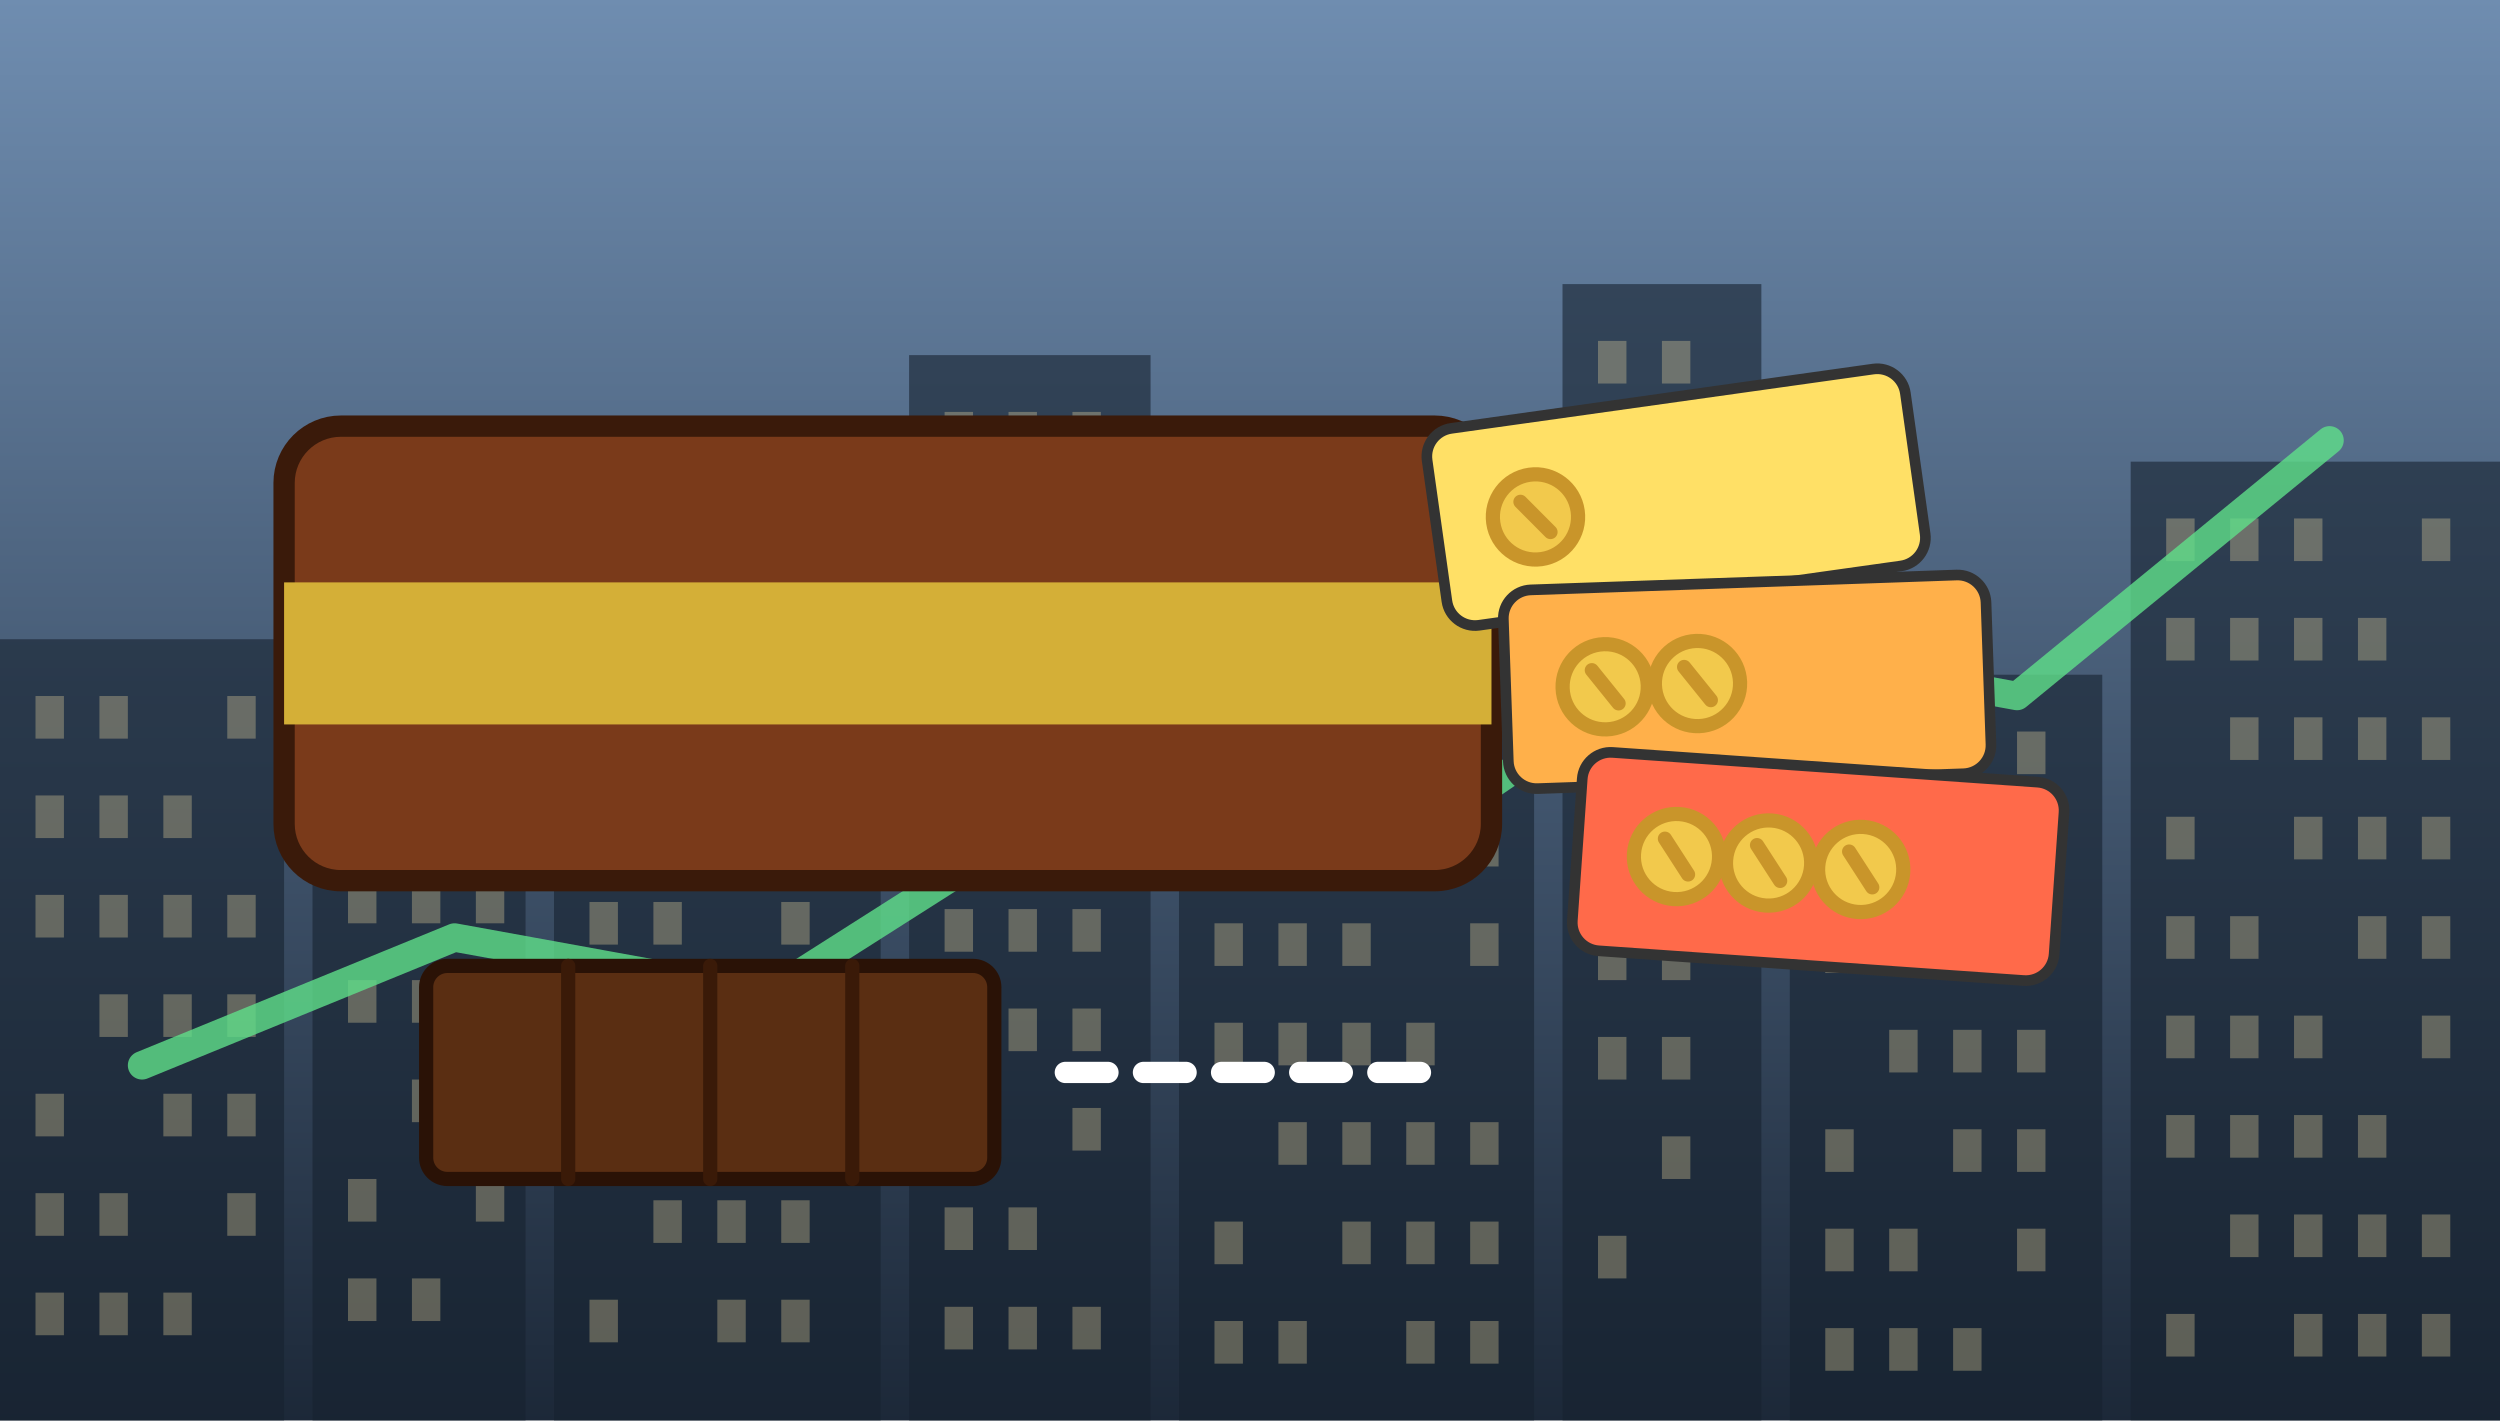
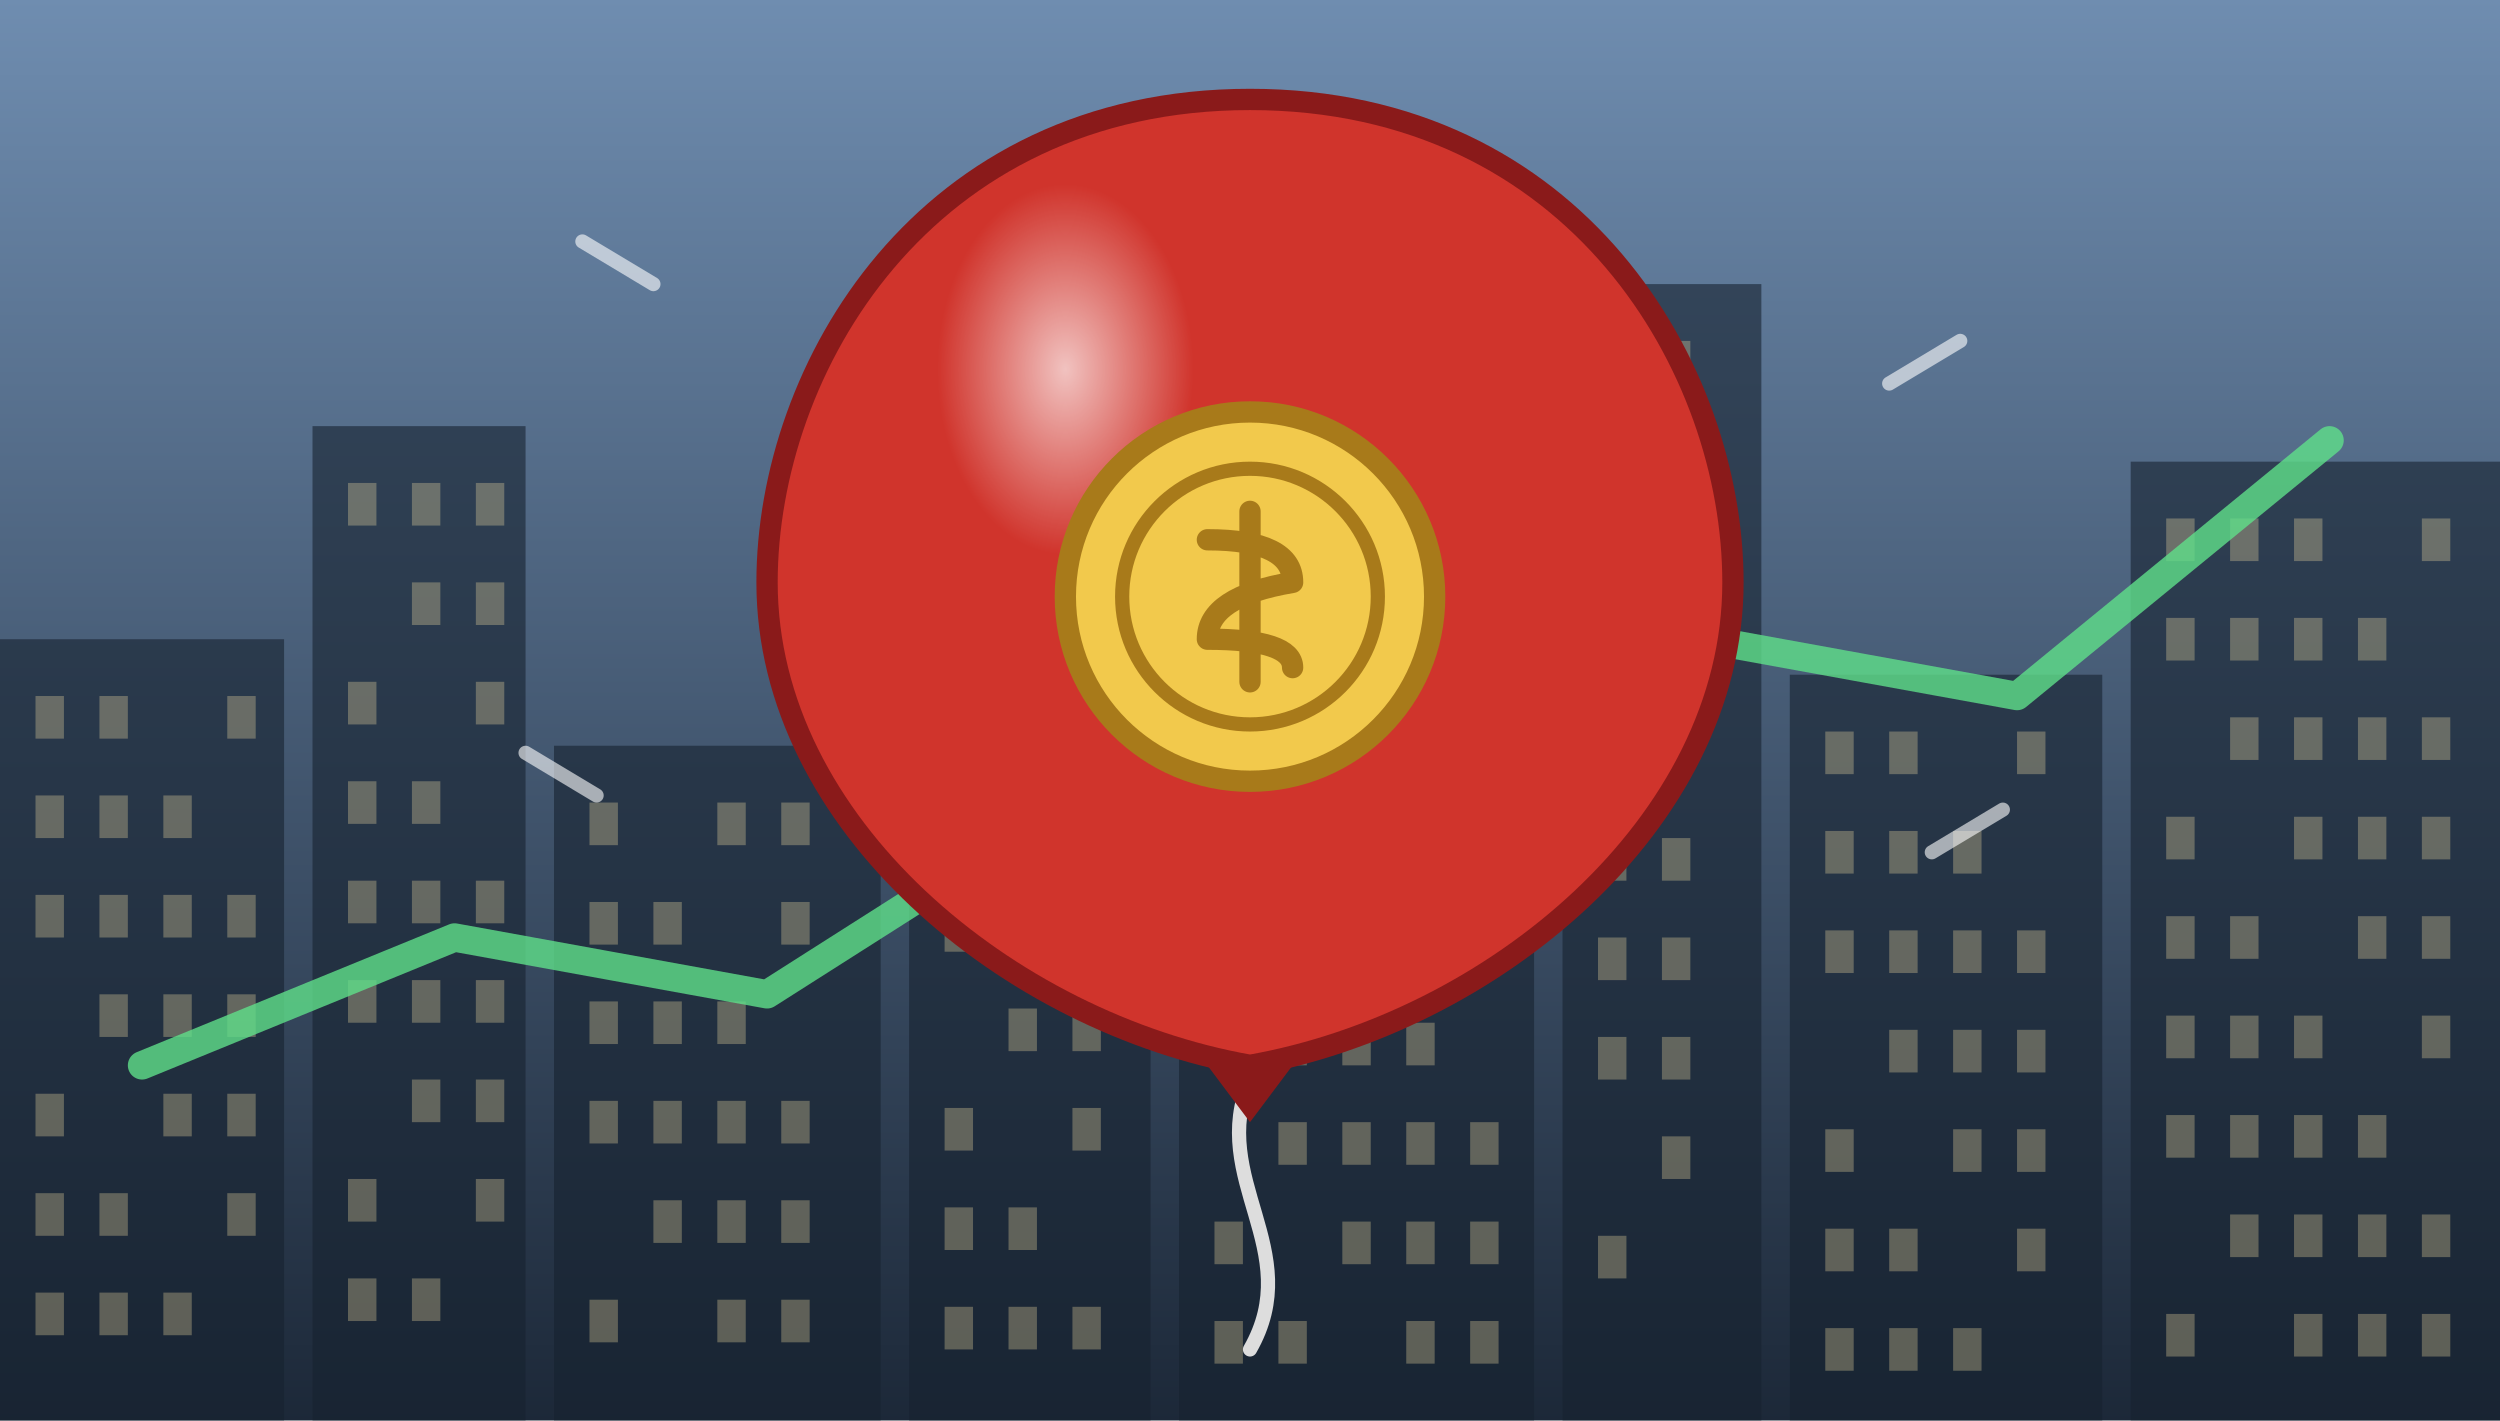
<svg xmlns="http://www.w3.org/2000/svg" viewBox="0 0 352 200" width="352" height="200">
  <defs>
    <linearGradient id="bg" x1="0" y1="0" x2="0" y2="1">
      <stop offset="0.00" stop-color="#6f8db0" stop-opacity="1" />
      <stop offset="1.00" stop-color="#1c2838" stop-opacity="1" />
    </linearGradient>
+     <radialGradient id="shine" cx="0.5" cy="0.5" r="0.5">
+       <stop offset="0.00" stop-color="#ffffff" stop-opacity="0.7" />
+       <stop offset="1.00" stop-color="#ffffff" stop-opacity="0" />
+     </radialGradient>
  </defs>
  <rect x="0" y="0" width="352" height="200" fill="url(#bg)" />
  <rect x="0" y="90" width="40" height="110" fill="#16212f" opacity="0.6" />
  <rect x="5" y="98" width="4" height="6" fill="#ffe9a8" opacity="0.3" />
  <rect x="14" y="98" width="4" height="6" fill="#ffe9a8" opacity="0.3" />
  <rect x="32" y="98" width="4" height="6" fill="#ffe9a8" opacity="0.3" />
  <rect x="5" y="112" width="4" height="6" fill="#ffe9a8" opacity="0.3" />
  <rect x="14" y="112" width="4" height="6" fill="#ffe9a8" opacity="0.3" />
  <rect x="23" y="112" width="4" height="6" fill="#ffe9a8" opacity="0.3" />
  <rect x="5" y="126" width="4" height="6" fill="#ffe9a8" opacity="0.3" />
  <rect x="14" y="126" width="4" height="6" fill="#ffe9a8" opacity="0.3" />
  <rect x="23" y="126" width="4" height="6" fill="#ffe9a8" opacity="0.3" />
  <rect x="32" y="126" width="4" height="6" fill="#ffe9a8" opacity="0.3" />
  <rect x="14" y="140" width="4" height="6" fill="#ffe9a8" opacity="0.3" />
  <rect x="23" y="140" width="4" height="6" fill="#ffe9a8" opacity="0.3" />
  <rect x="32" y="140" width="4" height="6" fill="#ffe9a8" opacity="0.3" />
  <rect x="5" y="154" width="4" height="6" fill="#ffe9a8" opacity="0.3" />
  <rect x="23" y="154" width="4" height="6" fill="#ffe9a8" opacity="0.3" />
  <rect x="32" y="154" width="4" height="6" fill="#ffe9a8" opacity="0.3" />
  <rect x="5" y="168" width="4" height="6" fill="#ffe9a8" opacity="0.3" />
  <rect x="14" y="168" width="4" height="6" fill="#ffe9a8" opacity="0.3" />
  <rect x="32" y="168" width="4" height="6" fill="#ffe9a8" opacity="0.3" />
  <rect x="5" y="182" width="4" height="6" fill="#ffe9a8" opacity="0.3" />
  <rect x="14" y="182" width="4" height="6" fill="#ffe9a8" opacity="0.3" />
  <rect x="23" y="182" width="4" height="6" fill="#ffe9a8" opacity="0.3" />
  <rect x="44" y="60" width="30" height="140" fill="#16212f" opacity="0.6" />
  <rect x="49" y="68" width="4" height="6" fill="#ffe9a8" opacity="0.3" />
  <rect x="58" y="68" width="4" height="6" fill="#ffe9a8" opacity="0.3" />
  <rect x="67" y="68" width="4" height="6" fill="#ffe9a8" opacity="0.3" />
  <rect x="58" y="82" width="4" height="6" fill="#ffe9a8" opacity="0.3" />
  <rect x="67" y="82" width="4" height="6" fill="#ffe9a8" opacity="0.3" />
  <rect x="49" y="96" width="4" height="6" fill="#ffe9a8" opacity="0.3" />
  <rect x="67" y="96" width="4" height="6" fill="#ffe9a8" opacity="0.3" />
  <rect x="49" y="110" width="4" height="6" fill="#ffe9a8" opacity="0.3" />
  <rect x="58" y="110" width="4" height="6" fill="#ffe9a8" opacity="0.3" />
  <rect x="49" y="124" width="4" height="6" fill="#ffe9a8" opacity="0.3" />
  <rect x="58" y="124" width="4" height="6" fill="#ffe9a8" opacity="0.3" />
  <rect x="67" y="124" width="4" height="6" fill="#ffe9a8" opacity="0.3" />
  <rect x="49" y="138" width="4" height="6" fill="#ffe9a8" opacity="0.3" />
  <rect x="58" y="138" width="4" height="6" fill="#ffe9a8" opacity="0.3" />
  <rect x="67" y="138" width="4" height="6" fill="#ffe9a8" opacity="0.3" />
  <rect x="58" y="152" width="4" height="6" fill="#ffe9a8" opacity="0.3" />
  <rect x="67" y="152" width="4" height="6" fill="#ffe9a8" opacity="0.3" />
  <rect x="49" y="166" width="4" height="6" fill="#ffe9a8" opacity="0.3" />
  <rect x="67" y="166" width="4" height="6" fill="#ffe9a8" opacity="0.3" />
  <rect x="49" y="180" width="4" height="6" fill="#ffe9a8" opacity="0.3" />
  <rect x="58" y="180" width="4" height="6" fill="#ffe9a8" opacity="0.3" />
  <rect x="78" y="105" width="46" height="95" fill="#16212f" opacity="0.6" />
  <rect x="83" y="113" width="4" height="6" fill="#ffe9a8" opacity="0.3" />
  <rect x="101" y="113" width="4" height="6" fill="#ffe9a8" opacity="0.3" />
  <rect x="110" y="113" width="4" height="6" fill="#ffe9a8" opacity="0.3" />
  <rect x="83" y="127" width="4" height="6" fill="#ffe9a8" opacity="0.3" />
  <rect x="92" y="127" width="4" height="6" fill="#ffe9a8" opacity="0.3" />
  <rect x="110" y="127" width="4" height="6" fill="#ffe9a8" opacity="0.3" />
  <rect x="83" y="141" width="4" height="6" fill="#ffe9a8" opacity="0.3" />
  <rect x="92" y="141" width="4" height="6" fill="#ffe9a8" opacity="0.3" />
  <rect x="101" y="141" width="4" height="6" fill="#ffe9a8" opacity="0.3" />
  <rect x="83" y="155" width="4" height="6" fill="#ffe9a8" opacity="0.3" />
  <rect x="92" y="155" width="4" height="6" fill="#ffe9a8" opacity="0.3" />
  <rect x="101" y="155" width="4" height="6" fill="#ffe9a8" opacity="0.3" />
  <rect x="110" y="155" width="4" height="6" fill="#ffe9a8" opacity="0.3" />
  <rect x="92" y="169" width="4" height="6" fill="#ffe9a8" opacity="0.3" />
  <rect x="101" y="169" width="4" height="6" fill="#ffe9a8" opacity="0.3" />
  <rect x="110" y="169" width="4" height="6" fill="#ffe9a8" opacity="0.3" />
  <rect x="83" y="183" width="4" height="6" fill="#ffe9a8" opacity="0.3" />
  <rect x="101" y="183" width="4" height="6" fill="#ffe9a8" opacity="0.3" />
  <rect x="110" y="183" width="4" height="6" fill="#ffe9a8" opacity="0.3" />
  <rect x="128" y="50" width="34" height="150" fill="#16212f" opacity="0.6" />
  <rect x="133" y="58" width="4" height="6" fill="#ffe9a8" opacity="0.3" />
  <rect x="142" y="58" width="4" height="6" fill="#ffe9a8" opacity="0.3" />
  <rect x="151" y="58" width="4" height="6" fill="#ffe9a8" opacity="0.3" />
  <rect x="142" y="72" width="4" height="6" fill="#ffe9a8" opacity="0.3" />
  <rect x="151" y="72" width="4" height="6" fill="#ffe9a8" opacity="0.3" />
  <rect x="133" y="86" width="4" height="6" fill="#ffe9a8" opacity="0.3" />
  <rect x="151" y="86" width="4" height="6" fill="#ffe9a8" opacity="0.3" />
  <rect x="133" y="100" width="4" height="6" fill="#ffe9a8" opacity="0.3" />
  <rect x="142" y="100" width="4" height="6" fill="#ffe9a8" opacity="0.3" />
  <rect x="133" y="114" width="4" height="6" fill="#ffe9a8" opacity="0.3" />
  <rect x="142" y="114" width="4" height="6" fill="#ffe9a8" opacity="0.3" />
  <rect x="151" y="114" width="4" height="6" fill="#ffe9a8" opacity="0.3" />
  <rect x="133" y="128" width="4" height="6" fill="#ffe9a8" opacity="0.3" />
  <rect x="142" y="128" width="4" height="6" fill="#ffe9a8" opacity="0.3" />
  <rect x="151" y="128" width="4" height="6" fill="#ffe9a8" opacity="0.3" />
  <rect x="142" y="142" width="4" height="6" fill="#ffe9a8" opacity="0.3" />
  <rect x="151" y="142" width="4" height="6" fill="#ffe9a8" opacity="0.3" />
  <rect x="133" y="156" width="4" height="6" fill="#ffe9a8" opacity="0.3" />
  <rect x="151" y="156" width="4" height="6" fill="#ffe9a8" opacity="0.3" />
  <rect x="133" y="170" width="4" height="6" fill="#ffe9a8" opacity="0.3" />
  <rect x="142" y="170" width="4" height="6" fill="#ffe9a8" opacity="0.3" />
  <rect x="133" y="184" width="4" height="6" fill="#ffe9a8" opacity="0.3" />
  <rect x="142" y="184" width="4" height="6" fill="#ffe9a8" opacity="0.3" />
  <rect x="151" y="184" width="4" height="6" fill="#ffe9a8" opacity="0.3" />
  <rect x="166" y="80" width="50" height="120" fill="#16212f" opacity="0.6" />
  <rect x="180" y="88" width="4" height="6" fill="#ffe9a8" opacity="0.3" />
  <rect x="189" y="88" width="4" height="6" fill="#ffe9a8" opacity="0.3" />
  <rect x="198" y="88" width="4" height="6" fill="#ffe9a8" opacity="0.3" />
  <rect x="207" y="88" width="4" height="6" fill="#ffe9a8" opacity="0.3" />
  <rect x="171" y="102" width="4" height="6" fill="#ffe9a8" opacity="0.3" />
  <rect x="189" y="102" width="4" height="6" fill="#ffe9a8" opacity="0.3" />
  <rect x="198" y="102" width="4" height="6" fill="#ffe9a8" opacity="0.3" />
  <rect x="207" y="102" width="4" height="6" fill="#ffe9a8" opacity="0.3" />
  <rect x="171" y="116" width="4" height="6" fill="#ffe9a8" opacity="0.3" />
  <rect x="180" y="116" width="4" height="6" fill="#ffe9a8" opacity="0.3" />
  <rect x="198" y="116" width="4" height="6" fill="#ffe9a8" opacity="0.3" />
  <rect x="207" y="116" width="4" height="6" fill="#ffe9a8" opacity="0.3" />
  <rect x="171" y="130" width="4" height="6" fill="#ffe9a8" opacity="0.3" />
  <rect x="180" y="130" width="4" height="6" fill="#ffe9a8" opacity="0.3" />
  <rect x="189" y="130" width="4" height="6" fill="#ffe9a8" opacity="0.3" />
  <rect x="207" y="130" width="4" height="6" fill="#ffe9a8" opacity="0.3" />
  <rect x="171" y="144" width="4" height="6" fill="#ffe9a8" opacity="0.3" />
  <rect x="180" y="144" width="4" height="6" fill="#ffe9a8" opacity="0.3" />
  <rect x="189" y="144" width="4" height="6" fill="#ffe9a8" opacity="0.3" />
  <rect x="198" y="144" width="4" height="6" fill="#ffe9a8" opacity="0.3" />
  <rect x="180" y="158" width="4" height="6" fill="#ffe9a8" opacity="0.3" />
  <rect x="189" y="158" width="4" height="6" fill="#ffe9a8" opacity="0.3" />
  <rect x="198" y="158" width="4" height="6" fill="#ffe9a8" opacity="0.3" />
  <rect x="207" y="158" width="4" height="6" fill="#ffe9a8" opacity="0.3" />
  <rect x="171" y="172" width="4" height="6" fill="#ffe9a8" opacity="0.3" />
  <rect x="189" y="172" width="4" height="6" fill="#ffe9a8" opacity="0.3" />
  <rect x="198" y="172" width="4" height="6" fill="#ffe9a8" opacity="0.3" />
  <rect x="207" y="172" width="4" height="6" fill="#ffe9a8" opacity="0.3" />
  <rect x="171" y="186" width="4" height="6" fill="#ffe9a8" opacity="0.3" />
  <rect x="180" y="186" width="4" height="6" fill="#ffe9a8" opacity="0.3" />
  <rect x="198" y="186" width="4" height="6" fill="#ffe9a8" opacity="0.3" />
  <rect x="207" y="186" width="4" height="6" fill="#ffe9a8" opacity="0.3" />
  <rect x="220" y="40" width="28" height="160" fill="#16212f" opacity="0.6" />
  <rect x="225" y="48" width="4" height="6" fill="#ffe9a8" opacity="0.3" />
  <rect x="234" y="48" width="4" height="6" fill="#ffe9a8" opacity="0.3" />
  <rect x="225" y="62" width="4" height="6" fill="#ffe9a8" opacity="0.3" />
  <rect x="234" y="62" width="4" height="6" fill="#ffe9a8" opacity="0.3" />
  <rect x="225" y="76" width="4" height="6" fill="#ffe9a8" opacity="0.3" />
  <rect x="234" y="76" width="4" height="6" fill="#ffe9a8" opacity="0.3" />
  <rect x="234" y="90" width="4" height="6" fill="#ffe9a8" opacity="0.3" />
  <rect x="225" y="104" width="4" height="6" fill="#ffe9a8" opacity="0.3" />
  <rect x="225" y="118" width="4" height="6" fill="#ffe9a8" opacity="0.3" />
  <rect x="234" y="118" width="4" height="6" fill="#ffe9a8" opacity="0.3" />
  <rect x="225" y="132" width="4" height="6" fill="#ffe9a8" opacity="0.3" />
  <rect x="234" y="132" width="4" height="6" fill="#ffe9a8" opacity="0.3" />
  <rect x="225" y="146" width="4" height="6" fill="#ffe9a8" opacity="0.3" />
  <rect x="234" y="146" width="4" height="6" fill="#ffe9a8" opacity="0.3" />
  <rect x="234" y="160" width="4" height="6" fill="#ffe9a8" opacity="0.3" />
  <rect x="225" y="174" width="4" height="6" fill="#ffe9a8" opacity="0.3" />
  <rect x="252" y="95" width="44" height="105" fill="#16212f" opacity="0.6" />
  <rect x="257" y="103" width="4" height="6" fill="#ffe9a8" opacity="0.3" />
  <rect x="266" y="103" width="4" height="6" fill="#ffe9a8" opacity="0.3" />
  <rect x="284" y="103" width="4" height="6" fill="#ffe9a8" opacity="0.3" />
  <rect x="257" y="117" width="4" height="6" fill="#ffe9a8" opacity="0.3" />
  <rect x="266" y="117" width="4" height="6" fill="#ffe9a8" opacity="0.3" />
  <rect x="275" y="117" width="4" height="6" fill="#ffe9a8" opacity="0.3" />
  <rect x="257" y="131" width="4" height="6" fill="#ffe9a8" opacity="0.3" />
  <rect x="266" y="131" width="4" height="6" fill="#ffe9a8" opacity="0.3" />
  <rect x="275" y="131" width="4" height="6" fill="#ffe9a8" opacity="0.3" />
  <rect x="284" y="131" width="4" height="6" fill="#ffe9a8" opacity="0.3" />
  <rect x="266" y="145" width="4" height="6" fill="#ffe9a8" opacity="0.3" />
  <rect x="275" y="145" width="4" height="6" fill="#ffe9a8" opacity="0.3" />
  <rect x="284" y="145" width="4" height="6" fill="#ffe9a8" opacity="0.3" />
  <rect x="257" y="159" width="4" height="6" fill="#ffe9a8" opacity="0.3" />
  <rect x="275" y="159" width="4" height="6" fill="#ffe9a8" opacity="0.3" />
  <rect x="284" y="159" width="4" height="6" fill="#ffe9a8" opacity="0.3" />
  <rect x="257" y="173" width="4" height="6" fill="#ffe9a8" opacity="0.3" />
  <rect x="266" y="173" width="4" height="6" fill="#ffe9a8" opacity="0.3" />
  <rect x="284" y="173" width="4" height="6" fill="#ffe9a8" opacity="0.3" />
  <rect x="257" y="187" width="4" height="6" fill="#ffe9a8" opacity="0.3" />
  <rect x="266" y="187" width="4" height="6" fill="#ffe9a8" opacity="0.3" />
  <rect x="275" y="187" width="4" height="6" fill="#ffe9a8" opacity="0.3" />
  <rect x="300" y="65" width="52" height="135" fill="#16212f" opacity="0.6" />
  <rect x="305" y="73" width="4" height="6" fill="#ffe9a8" opacity="0.3" />
  <rect x="314" y="73" width="4" height="6" fill="#ffe9a8" opacity="0.3" />
  <rect x="323" y="73" width="4" height="6" fill="#ffe9a8" opacity="0.3" />
  <rect x="341" y="73" width="4" height="6" fill="#ffe9a8" opacity="0.3" />
  <rect x="305" y="87" width="4" height="6" fill="#ffe9a8" opacity="0.3" />
  <rect x="314" y="87" width="4" height="6" fill="#ffe9a8" opacity="0.3" />
  <rect x="323" y="87" width="4" height="6" fill="#ffe9a8" opacity="0.3" />
  <rect x="332" y="87" width="4" height="6" fill="#ffe9a8" opacity="0.3" />
  <rect x="314" y="101" width="4" height="6" fill="#ffe9a8" opacity="0.3" />
  <rect x="323" y="101" width="4" height="6" fill="#ffe9a8" opacity="0.3" />
  <rect x="332" y="101" width="4" height="6" fill="#ffe9a8" opacity="0.3" />
  <rect x="341" y="101" width="4" height="6" fill="#ffe9a8" opacity="0.3" />
  <rect x="305" y="115" width="4" height="6" fill="#ffe9a8" opacity="0.3" />
  <rect x="323" y="115" width="4" height="6" fill="#ffe9a8" opacity="0.3" />
  <rect x="332" y="115" width="4" height="6" fill="#ffe9a8" opacity="0.3" />
  <rect x="341" y="115" width="4" height="6" fill="#ffe9a8" opacity="0.3" />
  <rect x="305" y="129" width="4" height="6" fill="#ffe9a8" opacity="0.3" />
  <rect x="314" y="129" width="4" height="6" fill="#ffe9a8" opacity="0.3" />
  <rect x="332" y="129" width="4" height="6" fill="#ffe9a8" opacity="0.3" />
  <rect x="341" y="129" width="4" height="6" fill="#ffe9a8" opacity="0.3" />
  <rect x="305" y="143" width="4" height="6" fill="#ffe9a8" opacity="0.3" />
  <rect x="314" y="143" width="4" height="6" fill="#ffe9a8" opacity="0.3" />
  <rect x="323" y="143" width="4" height="6" fill="#ffe9a8" opacity="0.3" />
  <rect x="341" y="143" width="4" height="6" fill="#ffe9a8" opacity="0.3" />
  <rect x="305" y="157" width="4" height="6" fill="#ffe9a8" opacity="0.3" />
  <rect x="314" y="157" width="4" height="6" fill="#ffe9a8" opacity="0.3" />
  <rect x="323" y="157" width="4" height="6" fill="#ffe9a8" opacity="0.3" />
  <rect x="332" y="157" width="4" height="6" fill="#ffe9a8" opacity="0.3" />
  <rect x="314" y="171" width="4" height="6" fill="#ffe9a8" opacity="0.3" />
  <rect x="323" y="171" width="4" height="6" fill="#ffe9a8" opacity="0.3" />
  <rect x="332" y="171" width="4" height="6" fill="#ffe9a8" opacity="0.3" />
  <rect x="341" y="171" width="4" height="6" fill="#ffe9a8" opacity="0.3" />
  <rect x="305" y="185" width="4" height="6" fill="#ffe9a8" opacity="0.3" />
  <rect x="323" y="185" width="4" height="6" fill="#ffe9a8" opacity="0.3" />
  <rect x="332" y="185" width="4" height="6" fill="#ffe9a8" opacity="0.3" />
  <rect x="341" y="185" width="4" height="6" fill="#ffe9a8" opacity="0.3" />
  <path d="M20 150 64 132 108 140 152 112 196 120 240 90 284 98 328 62" fill="none" stroke="#5fe08a" stroke-width="4" stroke-linecap="round" stroke-linejoin="round" opacity="0.8" />
-   <rect x="40" y="60" width="170" height="64" fill="#7a3a1a" rx="8" stroke="#3a1a0a" stroke-width="3" />
-   <rect x="40" y="82" width="170" height="20" fill="#d4af37" />
-   <rect x="60" y="136" width="80" height="30" fill="#5a2e12" rx="3" stroke="#2a1206" stroke-width="2" />
-   <path d="M80 136 L80 166" fill="none" stroke="#3a1a08" stroke-width="2" stroke-linecap="round" stroke-linejoin="round" />
-   <path d="M100 136 L100 166" fill="none" stroke="#3a1a08" stroke-width="2" stroke-linecap="round" stroke-linejoin="round" />
-   <path d="M120 136 L120 166" fill="none" stroke="#3a1a08" stroke-width="2" stroke-linecap="round" stroke-linejoin="round" />
-   <path d="M150 151 L200 151" fill="none" stroke="#ffffff" stroke-width="3" stroke-linecap="round" stroke-linejoin="round" stroke-dasharray="6 5" />
-   <g transform="translate(236 70) rotate(-8)" opacity="1">
-     <rect x="-34" y="-14" width="68" height="28" fill="#ffe066" rx="4" stroke="#333" stroke-width="1.5" />
-     <circle cx="-20.0" cy="0.0" r="6.0" fill="#f2c94c" stroke="#c9952a" stroke-width="2" />
-     <path d="M-21.8 -2.4 L-18.2 2.4" fill="none" stroke="#c9952a" stroke-width="2" stroke-linecap="round" stroke-linejoin="round" />
-   </g>
-   <g transform="translate(246 96) rotate(-2)" opacity="1">
-     <rect x="-34" y="-14" width="68" height="28" fill="#ffb04a" rx="4" stroke="#333" stroke-width="1.5" />
-     <circle cx="-20.0" cy="0.0" r="6.0" fill="#f2c94c" stroke="#c9952a" stroke-width="2" />
-     <path d="M-21.8 -2.4 L-18.2 2.4" fill="none" stroke="#c9952a" stroke-width="2" stroke-linecap="round" stroke-linejoin="round" />
-     <circle cx="-7.0" cy="0.0" r="6.0" fill="#f2c94c" stroke="#c9952a" stroke-width="2" />
-     <path d="M-8.8 -2.4 L-5.2 2.4" fill="none" stroke="#c9952a" stroke-width="2" stroke-linecap="round" stroke-linejoin="round" />
-   </g>
-   <g transform="translate(256 122) rotate(4)" opacity="1">
-     <rect x="-34" y="-14" width="68" height="28" fill="#ff6a4a" rx="4" stroke="#333" stroke-width="1.5" />
-     <circle cx="-20.0" cy="0.0" r="6.0" fill="#f2c94c" stroke="#c9952a" stroke-width="2" />
-     <path d="M-21.8 -2.4 L-18.2 2.4" fill="none" stroke="#c9952a" stroke-width="2" stroke-linecap="round" stroke-linejoin="round" />
-     <circle cx="-7.0" cy="0.0" r="6.0" fill="#f2c94c" stroke="#c9952a" stroke-width="2" />
-     <path d="M-8.8 -2.4 L-5.2 2.4" fill="none" stroke="#c9952a" stroke-width="2" stroke-linecap="round" stroke-linejoin="round" />
-     <circle cx="6.0" cy="0.0" r="6.0" fill="#f2c94c" stroke="#c9952a" stroke-width="2" />
-     <path d="M4.2 -2.4 L7.8 2.4" fill="none" stroke="#c9952a" stroke-width="2" stroke-linecap="round" stroke-linejoin="round" />
-   </g>
+   <path d="M176 152 C 170 166 184 176 176 190" fill="none" stroke="#ddd" stroke-width="2" stroke-linecap="round" stroke-linejoin="round" />
+   <path d="M176 14 C 222 14 244 52 244 82 C 244 116 210 144 176 150 C 142 144 108 116 108 82 C 108 52 130 14 176 14 Z" fill="#d0342c" stroke="#8a1a1a" stroke-width="3" />
+   <polygon points="170.0,150.0 182.0,150.0 176.0,158.0" fill="#8a1a1a" />
+   <ellipse cx="150.0" cy="52.0" rx="18.0" ry="26.0" fill="url(#shine)" />
+   <circle cx="176.0" cy="84.0" r="26.0" fill="#f2c94c" stroke="#a87a1a" stroke-width="3" />
+   <circle cx="176.0" cy="84.0" r="18.0" fill="none" stroke="#a87a1a" stroke-width="2" />
+   <path d="M176 72 L176 96 M170 76 Q 182 76 182 82 Q 170 84 170 90 Q 182 90 182 94" fill="none" stroke="#a87a1a" stroke-width="3" stroke-linecap="round" stroke-linejoin="round" />
+   <path d="M92 40 L82 34" fill="none" stroke="#ffffff" stroke-width="2" stroke-linecap="round" stroke-linejoin="round" opacity="0.6" />
+   <path d="M266 54 L276 48" fill="none" stroke="#ffffff" stroke-width="2" stroke-linecap="round" stroke-linejoin="round" opacity="0.6" />
+   <path d="M84 112 L74 106" fill="none" stroke="#ffffff" stroke-width="2" stroke-linecap="round" stroke-linejoin="round" opacity="0.6" />
+   <path d="M272 120 L282 114" fill="none" stroke="#ffffff" stroke-width="2" stroke-linecap="round" stroke-linejoin="round" opacity="0.6" />
</svg>
